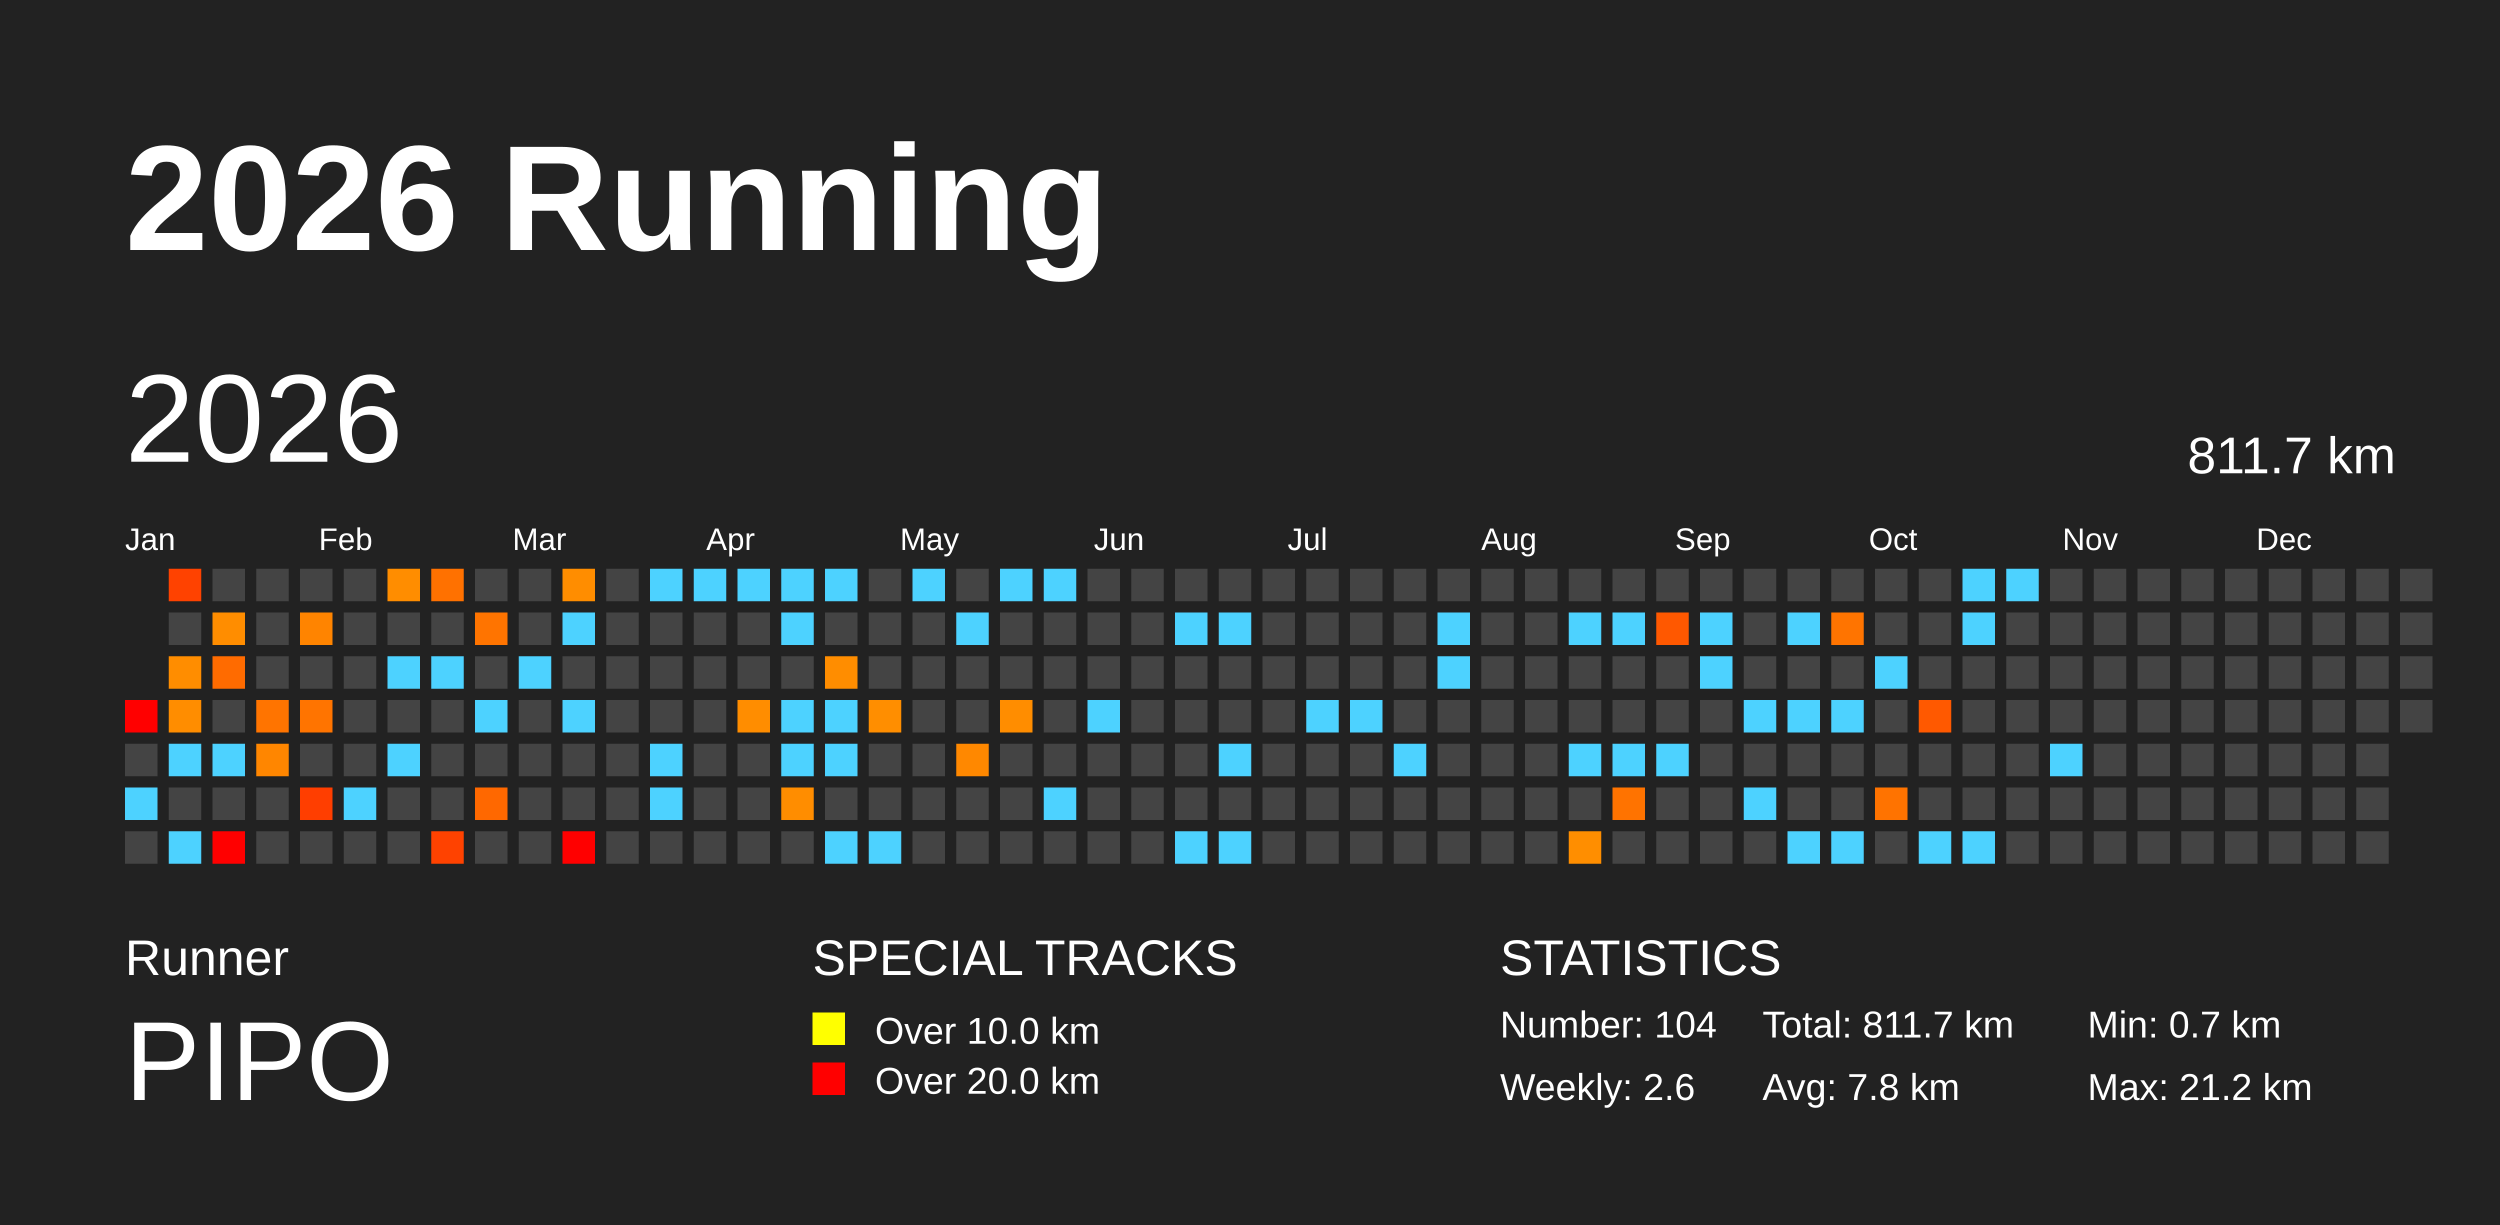
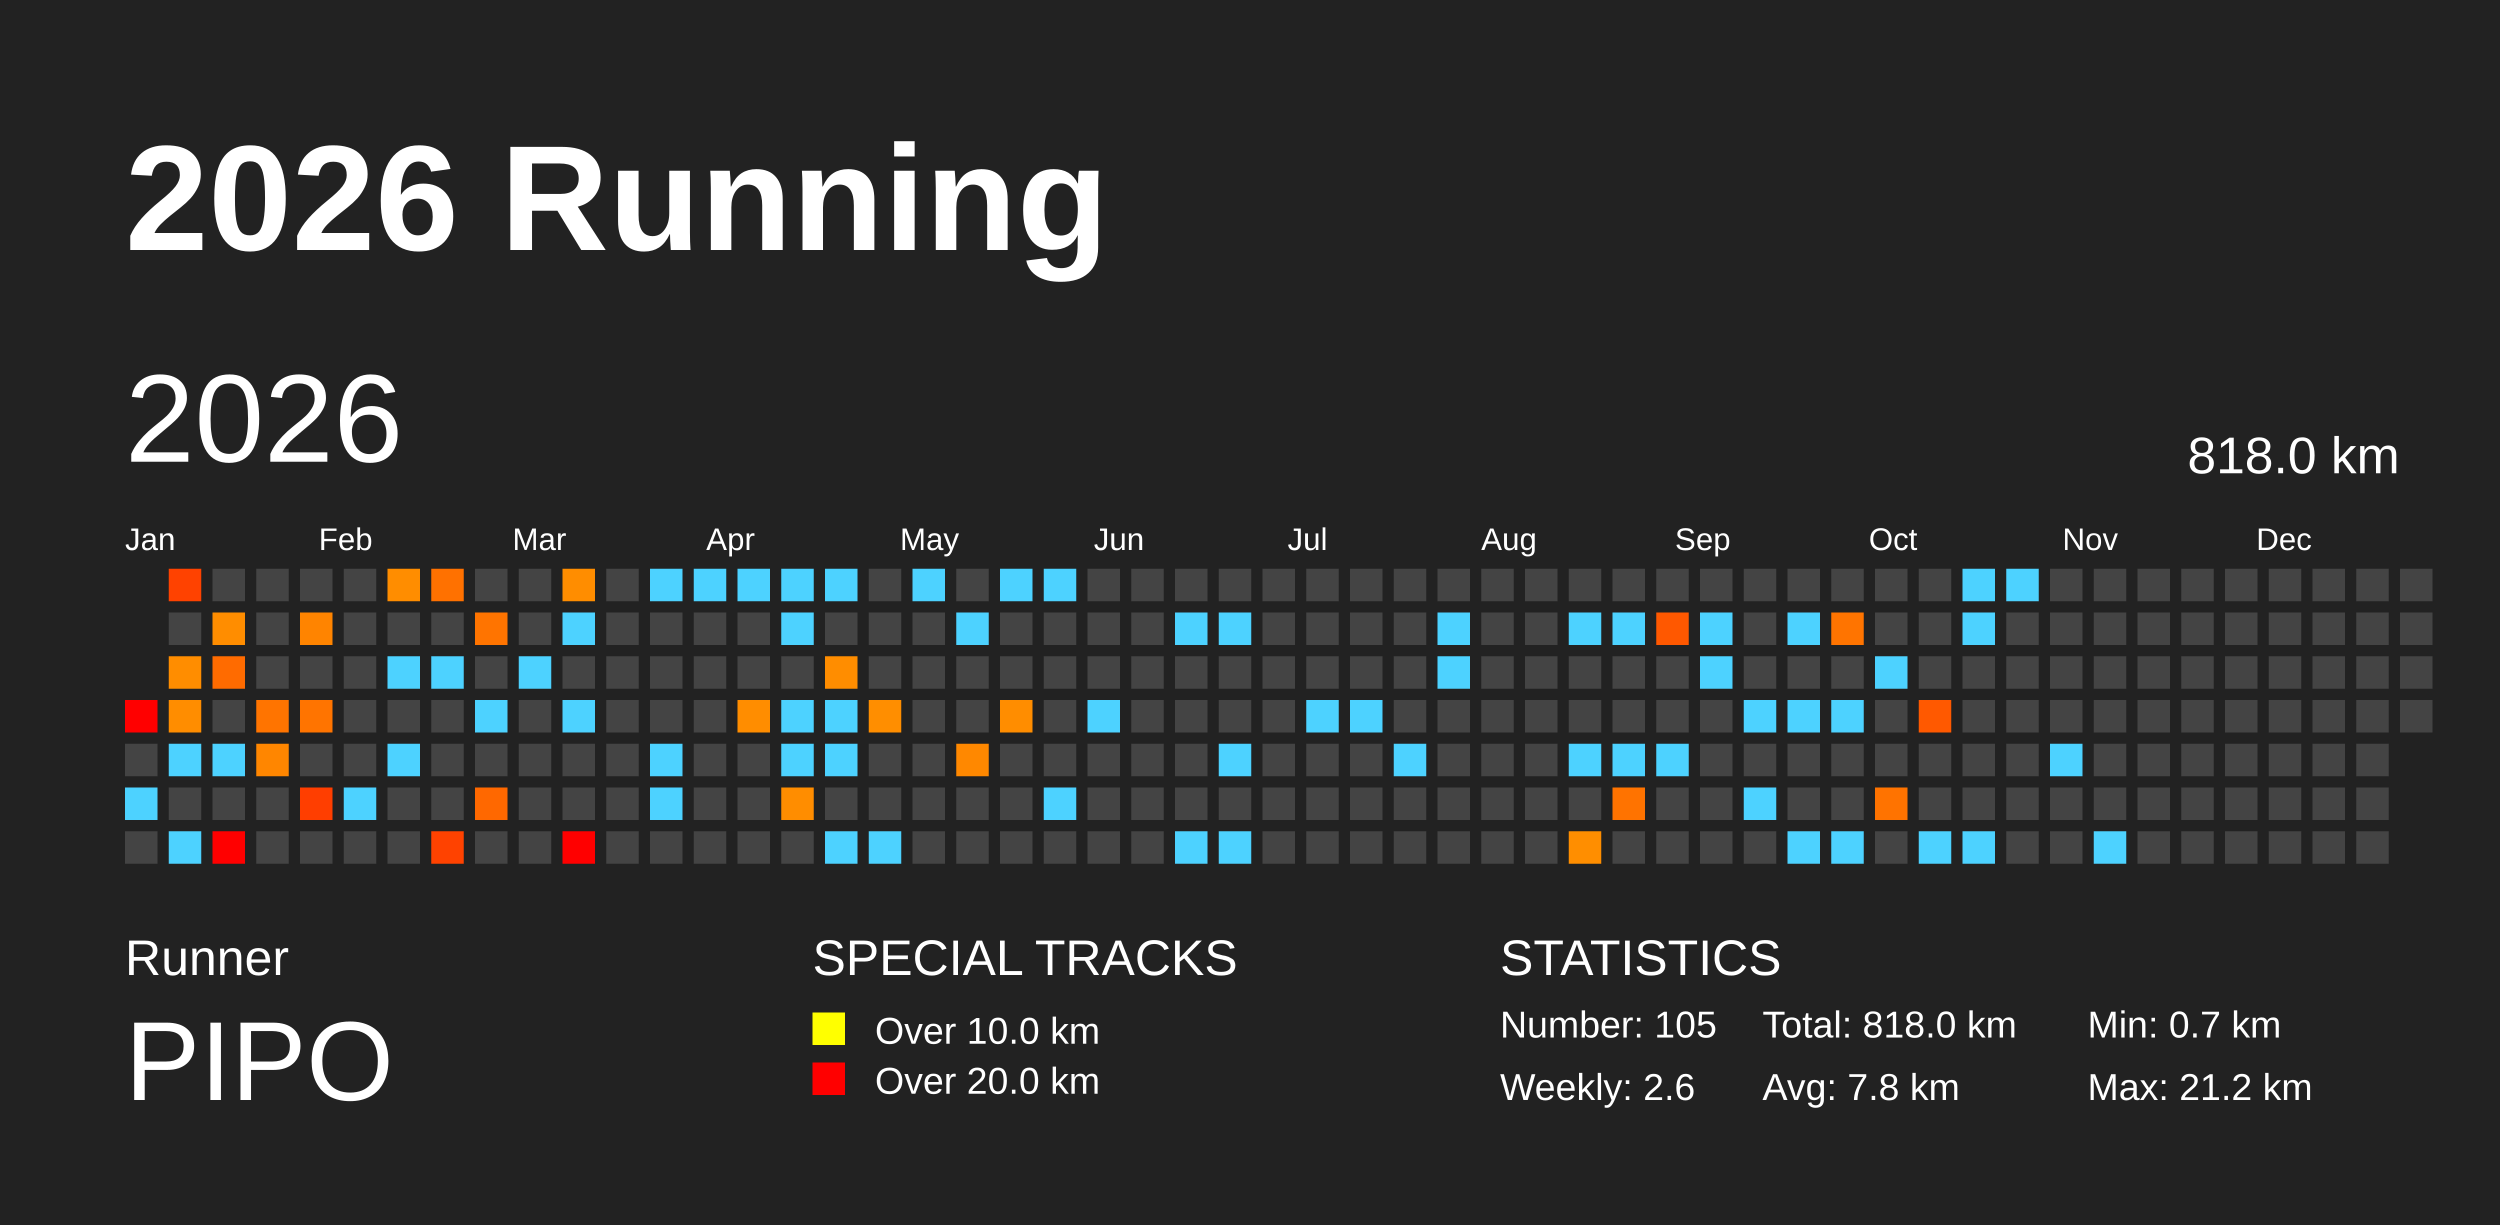
<svg xmlns="http://www.w3.org/2000/svg" baseProfile="full" height="98mm" version="1.1" viewBox="0,0,200,98" width="200mm">
  <defs />
  <rect fill="#222222" height="98" width="200" x="0" y="0" />
  <text fill="#FFFFFF" style="font-size:12px; font-family:Arial; font-weight:bold;" x="10" y="20">2026 Running</text>
  <text fill="#FFFFFF" style="font-size:4px; font-family:Arial" x="10" y="78">Runner</text>
  <text fill="#FFFFFF" style="font-size:9px; font-family:Arial" x="10" y="88">PIPO</text>
  <text fill="#FFFFFF" style="font-size:4px; font-family:Arial" x="65" y="78">SPECIAL TRACKS</text>
  <rect fill="yellow" height="2.6" width="2.6" x="65" y="81" />
  <text fill="#FFFFFF" style="font-size:3px; font-family:Arial" x="70" y="83.5">Over 10.0 km</text>
  <rect fill="red" height="2.6" width="2.6" x="65" y="85" />
  <text fill="#FFFFFF" style="font-size:3px; font-family:Arial" x="70" y="87.5">Over 20.0 km</text>
  <text fill="#FFFFFF" style="font-size:4px; font-family:Arial" x="120" y="78">STATISTICS</text>
-   <text fill="#FFFFFF" style="font-size:3px; font-family:Arial" x="120" y="83">Number: 104</text>
+   <text fill="#FFFFFF" style="font-size:3px; font-family:Arial" x="120" y="83">Number: 105</text>
  <text fill="#FFFFFF" style="font-size:3px; font-family:Arial" x="120" y="88">Weekly: 2.6</text>
-   <text fill="#FFFFFF" style="font-size:3px; font-family:Arial" x="141" y="83">Total: 811.7 km</text>
+   <text fill="#FFFFFF" style="font-size:3px; font-family:Arial" x="141" y="83">Total: 818.0 km</text>
  <text fill="#FFFFFF" style="font-size:3px; font-family:Arial" x="141" y="88">Avg: 7.8 km</text>
  <text fill="#FFFFFF" style="font-size:3px; font-family:Arial" x="167" y="83">Min: 0.7 km</text>
  <text fill="#FFFFFF" style="font-size:3px; font-family:Arial" x="167" y="88">Max: 21.2 km</text>
  <text dominant-baseline="hanging" fill="#FFFFFF" style="font-size:10.0px; font-family:Arial;" x="10" y="30">2026</text>
-   <text dominant-baseline="hanging" fill="#FFFFFF" style="font-size:4.125px; font-family:Arial;" x="175" y="35">811.7 km</text>
+   <text dominant-baseline="hanging" fill="#FFFFFF" style="font-size:4.125px; font-family:Arial;" x="175" y="35">818.0 km</text>
  <text fill="#FFFFFF" style="font-size:2.5px; font-family:Arial" x="10.0" y="44">Jan</text>
  <text fill="#FFFFFF" style="font-size:2.5px; font-family:Arial" x="25.5" y="44">Feb</text>
  <text fill="#FFFFFF" style="font-size:2.5px; font-family:Arial" x="41.0" y="44">Mar</text>
  <text fill="#FFFFFF" style="font-size:2.5px; font-family:Arial" x="56.5" y="44">Apr</text>
  <text fill="#FFFFFF" style="font-size:2.5px; font-family:Arial" x="72.0" y="44">May</text>
  <text fill="#FFFFFF" style="font-size:2.5px; font-family:Arial" x="87.5" y="44">Jun</text>
  <text fill="#FFFFFF" style="font-size:2.5px; font-family:Arial" x="103.0" y="44">Jul</text>
  <text fill="#FFFFFF" style="font-size:2.5px; font-family:Arial" x="118.5" y="44">Aug</text>
  <text fill="#FFFFFF" style="font-size:2.5px; font-family:Arial" x="134.0" y="44">Sep</text>
  <text fill="#FFFFFF" style="font-size:2.5px; font-family:Arial" x="149.5" y="44">Oct</text>
  <text fill="#FFFFFF" style="font-size:2.5px; font-family:Arial" x="165.0" y="44">Nov</text>
  <text fill="#FFFFFF" style="font-size:2.5px; font-family:Arial" x="180.5" y="44">Dec</text>
  <rect fill="red" height="2.6" width="2.6" x="10.0" y="56.0" />
  <rect fill="#444444" height="2.6" width="2.6" x="10.0" y="59.5" />
  <rect fill="#4dd2ff" height="2.6" width="2.6" x="10.0" y="63.0" />
  <rect fill="#444444" height="2.6" width="2.6" x="10.0" y="66.5" />
  <rect fill="#ff4200" height="2.6" width="2.6" x="13.5" y="45.5" />
  <rect fill="#444444" height="2.6" width="2.6" x="13.5" y="49.0" />
  <rect fill="#ff8d00" height="2.6" width="2.6" x="13.5" y="52.5" />
  <rect fill="#ff8d00" height="2.6" width="2.6" x="13.5" y="56.0" />
  <rect fill="#4dd2ff" height="2.6" width="2.6" x="13.5" y="59.5" />
  <rect fill="#444444" height="2.6" width="2.6" x="13.5" y="63.0" />
  <rect fill="#4dd2ff" height="2.6" width="2.6" x="13.5" y="66.5" />
  <rect fill="#444444" height="2.6" width="2.6" x="17.0" y="45.5" />
  <rect fill="#ff8d00" height="2.6" width="2.6" x="17.0" y="49.0" />
  <rect fill="#ff6b00" height="2.6" width="2.6" x="17.0" y="52.5" />
  <rect fill="#444444" height="2.6" width="2.6" x="17.0" y="56.0" />
  <rect fill="#4dd2ff" height="2.6" width="2.6" x="17.0" y="59.5" />
  <rect fill="#444444" height="2.6" width="2.6" x="17.0" y="63.0" />
  <rect fill="red" height="2.6" width="2.6" x="17.0" y="66.5" />
  <rect fill="#444444" height="2.6" width="2.6" x="20.5" y="45.5" />
  <rect fill="#444444" height="2.6" width="2.6" x="20.5" y="49.0" />
  <rect fill="#444444" height="2.6" width="2.6" x="20.5" y="52.5" />
  <rect fill="#ff7400" height="2.6" width="2.6" x="20.5" y="56.0" />
  <rect fill="#ff8600" height="2.6" width="2.6" x="20.5" y="59.5" />
  <rect fill="#444444" height="2.6" width="2.6" x="20.5" y="63.0" />
  <rect fill="#444444" height="2.6" width="2.6" x="20.5" y="66.5" />
  <rect fill="#444444" height="2.6" width="2.6" x="24.0" y="45.5" />
  <rect fill="#ff8400" height="2.6" width="2.6" x="24.0" y="49.0" />
  <rect fill="#444444" height="2.6" width="2.6" x="24.0" y="52.5" />
  <rect fill="#ff7400" height="2.6" width="2.6" x="24.0" y="56.0" />
  <rect fill="#444444" height="2.6" width="2.6" x="24.0" y="59.5" />
  <rect fill="#ff3e00" height="2.6" width="2.6" x="24.0" y="63.0" />
  <rect fill="#444444" height="2.6" width="2.6" x="24.0" y="66.5" />
  <rect fill="#444444" height="2.6" width="2.6" x="27.5" y="45.5" />
  <rect fill="#444444" height="2.6" width="2.6" x="27.5" y="49.0" />
  <rect fill="#444444" height="2.6" width="2.6" x="27.5" y="52.5" />
  <rect fill="#444444" height="2.6" width="2.6" x="27.5" y="56.0" />
  <rect fill="#444444" height="2.6" width="2.6" x="27.5" y="59.5" />
  <rect fill="#4dd2ff" height="2.6" width="2.6" x="27.5" y="63.0" />
  <rect fill="#444444" height="2.6" width="2.6" x="27.5" y="66.5" />
  <rect fill="#ff8d00" height="2.6" width="2.6" x="31.0" y="45.5" />
  <rect fill="#444444" height="2.6" width="2.6" x="31.0" y="49.0" />
  <rect fill="#4dd2ff" height="2.6" width="2.6" x="31.0" y="52.5" />
  <rect fill="#444444" height="2.6" width="2.6" x="31.0" y="56.0" />
  <rect fill="#4dd2ff" height="2.6" width="2.6" x="31.0" y="59.5" />
  <rect fill="#444444" height="2.6" width="2.6" x="31.0" y="63.0" />
  <rect fill="#444444" height="2.6" width="2.6" x="31.0" y="66.5" />
  <rect fill="#ff7100" height="2.6" width="2.6" x="34.5" y="45.5" />
  <rect fill="#444444" height="2.6" width="2.6" x="34.5" y="49.0" />
  <rect fill="#4dd2ff" height="2.6" width="2.6" x="34.5" y="52.5" />
  <rect fill="#444444" height="2.6" width="2.6" x="34.5" y="56.0" />
  <rect fill="#444444" height="2.6" width="2.6" x="34.5" y="59.5" />
  <rect fill="#444444" height="2.6" width="2.6" x="34.5" y="63.0" />
  <rect fill="#ff4200" height="2.6" width="2.6" x="34.5" y="66.5" />
  <rect fill="#444444" height="2.6" width="2.6" x="38.0" y="45.5" />
  <rect fill="#ff7400" height="2.6" width="2.6" x="38.0" y="49.0" />
  <rect fill="#444444" height="2.6" width="2.6" x="38.0" y="52.5" />
  <rect fill="#4dd2ff" height="2.6" width="2.6" x="38.0" y="56.0" />
  <rect fill="#444444" height="2.6" width="2.6" x="38.0" y="59.5" />
  <rect fill="#ff6800" height="2.6" width="2.6" x="38.0" y="63.0" />
  <rect fill="#444444" height="2.6" width="2.6" x="38.0" y="66.5" />
  <rect fill="#444444" height="2.6" width="2.6" x="41.5" y="45.5" />
  <rect fill="#444444" height="2.6" width="2.6" x="41.5" y="49.0" />
  <rect fill="#4dd2ff" height="2.6" width="2.6" x="41.5" y="52.5" />
  <rect fill="#444444" height="2.6" width="2.6" x="41.5" y="56.0" />
  <rect fill="#444444" height="2.6" width="2.6" x="41.5" y="59.5" />
  <rect fill="#444444" height="2.6" width="2.6" x="41.5" y="63.0" />
  <rect fill="#444444" height="2.6" width="2.6" x="41.5" y="66.5" />
  <rect fill="#ff8d00" height="2.6" width="2.6" x="45.0" y="45.5" />
  <rect fill="#4dd2ff" height="2.6" width="2.6" x="45.0" y="49.0" />
  <rect fill="#444444" height="2.6" width="2.6" x="45.0" y="52.5" />
  <rect fill="#4dd2ff" height="2.6" width="2.6" x="45.0" y="56.0" />
  <rect fill="#444444" height="2.6" width="2.6" x="45.0" y="59.5" />
  <rect fill="#444444" height="2.6" width="2.6" x="45.0" y="63.0" />
  <rect fill="red" height="2.6" width="2.6" x="45.0" y="66.5" />
  <rect fill="#444444" height="2.6" width="2.6" x="48.5" y="45.5" />
  <rect fill="#444444" height="2.6" width="2.6" x="48.5" y="49.0" />
  <rect fill="#444444" height="2.6" width="2.6" x="48.5" y="52.5" />
  <rect fill="#444444" height="2.6" width="2.6" x="48.5" y="56.0" />
  <rect fill="#444444" height="2.6" width="2.6" x="48.5" y="59.5" />
  <rect fill="#444444" height="2.6" width="2.6" x="48.5" y="63.0" />
  <rect fill="#444444" height="2.6" width="2.6" x="48.5" y="66.5" />
  <rect fill="#4dd2ff" height="2.6" width="2.6" x="52.0" y="45.5" />
  <rect fill="#444444" height="2.6" width="2.6" x="52.0" y="49.0" />
  <rect fill="#444444" height="2.6" width="2.6" x="52.0" y="52.5" />
  <rect fill="#444444" height="2.6" width="2.6" x="52.0" y="56.0" />
  <rect fill="#4dd2ff" height="2.6" width="2.6" x="52.0" y="59.5" />
  <rect fill="#4dd2ff" height="2.6" width="2.6" x="52.0" y="63.0" />
  <rect fill="#444444" height="2.6" width="2.6" x="52.0" y="66.5" />
  <rect fill="#4dd2ff" height="2.6" width="2.6" x="55.5" y="45.5" />
  <rect fill="#444444" height="2.6" width="2.6" x="55.5" y="49.0" />
  <rect fill="#444444" height="2.6" width="2.6" x="55.5" y="52.5" />
  <rect fill="#444444" height="2.6" width="2.6" x="55.5" y="56.0" />
  <rect fill="#444444" height="2.6" width="2.6" x="55.5" y="59.5" />
  <rect fill="#444444" height="2.6" width="2.6" x="55.5" y="63.0" />
  <rect fill="#444444" height="2.6" width="2.6" x="55.5" y="66.5" />
  <rect fill="#4dd2ff" height="2.6" width="2.6" x="59.0" y="45.5" />
  <rect fill="#444444" height="2.6" width="2.6" x="59.0" y="49.0" />
  <rect fill="#444444" height="2.6" width="2.6" x="59.0" y="52.5" />
  <rect fill="#ff8d00" height="2.6" width="2.6" x="59.0" y="56.0" />
  <rect fill="#444444" height="2.6" width="2.6" x="59.0" y="59.5" />
  <rect fill="#444444" height="2.6" width="2.6" x="59.0" y="63.0" />
  <rect fill="#444444" height="2.6" width="2.6" x="59.0" y="66.5" />
  <rect fill="#4dd2ff" height="2.6" width="2.6" x="62.5" y="45.5" />
  <rect fill="#4dd2ff" height="2.6" width="2.6" x="62.5" y="49.0" />
  <rect fill="#444444" height="2.6" width="2.6" x="62.5" y="52.5" />
  <rect fill="#4dd2ff" height="2.6" width="2.6" x="62.5" y="56.0" />
  <rect fill="#4dd2ff" height="2.6" width="2.6" x="62.5" y="59.5" />
  <rect fill="#ff8d00" height="2.6" width="2.6" x="62.5" y="63.0" />
  <rect fill="#444444" height="2.6" width="2.6" x="62.5" y="66.5" />
  <rect fill="#4dd2ff" height="2.6" width="2.6" x="66.0" y="45.5" />
  <rect fill="#444444" height="2.6" width="2.6" x="66.0" y="49.0" />
  <rect fill="#ff8d00" height="2.6" width="2.6" x="66.0" y="52.5" />
  <rect fill="#4dd2ff" height="2.6" width="2.6" x="66.0" y="56.0" />
  <rect fill="#4dd2ff" height="2.6" width="2.6" x="66.0" y="59.5" />
  <rect fill="#444444" height="2.6" width="2.6" x="66.0" y="63.0" />
  <rect fill="#4dd2ff" height="2.6" width="2.6" x="66.0" y="66.5" />
  <rect fill="#444444" height="2.6" width="2.6" x="69.5" y="45.5" />
  <rect fill="#444444" height="2.6" width="2.6" x="69.5" y="49.0" />
  <rect fill="#444444" height="2.6" width="2.6" x="69.5" y="52.5" />
  <rect fill="#ff8e00" height="2.6" width="2.6" x="69.5" y="56.0" />
  <rect fill="#444444" height="2.6" width="2.6" x="69.5" y="59.5" />
  <rect fill="#444444" height="2.6" width="2.6" x="69.5" y="63.0" />
  <rect fill="#4dd2ff" height="2.6" width="2.6" x="69.5" y="66.5" />
  <rect fill="#4dd2ff" height="2.6" width="2.6" x="73.0" y="45.5" />
  <rect fill="#444444" height="2.6" width="2.6" x="73.0" y="49.0" />
  <rect fill="#444444" height="2.6" width="2.6" x="73.0" y="52.5" />
  <rect fill="#444444" height="2.6" width="2.6" x="73.0" y="56.0" />
  <rect fill="#444444" height="2.6" width="2.6" x="73.0" y="59.5" />
  <rect fill="#444444" height="2.6" width="2.6" x="73.0" y="63.0" />
  <rect fill="#444444" height="2.6" width="2.6" x="73.0" y="66.5" />
  <rect fill="#444444" height="2.6" width="2.6" x="76.5" y="45.5" />
  <rect fill="#4dd2ff" height="2.6" width="2.6" x="76.5" y="49.0" />
  <rect fill="#444444" height="2.6" width="2.6" x="76.5" y="52.5" />
  <rect fill="#444444" height="2.6" width="2.6" x="76.5" y="56.0" />
  <rect fill="#ff8800" height="2.6" width="2.6" x="76.5" y="59.5" />
  <rect fill="#444444" height="2.6" width="2.6" x="76.5" y="63.0" />
  <rect fill="#444444" height="2.6" width="2.6" x="76.5" y="66.5" />
  <rect fill="#4dd2ff" height="2.6" width="2.6" x="80.0" y="45.5" />
  <rect fill="#444444" height="2.6" width="2.6" x="80.0" y="49.0" />
  <rect fill="#444444" height="2.6" width="2.6" x="80.0" y="52.5" />
  <rect fill="#ff8d00" height="2.6" width="2.6" x="80.0" y="56.0" />
  <rect fill="#444444" height="2.6" width="2.6" x="80.0" y="59.5" />
  <rect fill="#444444" height="2.6" width="2.6" x="80.0" y="63.0" />
  <rect fill="#444444" height="2.6" width="2.6" x="80.0" y="66.5" />
  <rect fill="#4dd2ff" height="2.6" width="2.6" x="83.5" y="45.5" />
  <rect fill="#444444" height="2.6" width="2.6" x="83.5" y="49.0" />
  <rect fill="#444444" height="2.6" width="2.6" x="83.5" y="52.5" />
  <rect fill="#444444" height="2.6" width="2.6" x="83.5" y="56.0" />
  <rect fill="#444444" height="2.6" width="2.6" x="83.5" y="59.5" />
  <rect fill="#4dd2ff" height="2.6" width="2.6" x="83.5" y="63.0" />
  <rect fill="#444444" height="2.6" width="2.6" x="83.5" y="66.5" />
  <rect fill="#444444" height="2.6" width="2.6" x="87.0" y="45.5" />
  <rect fill="#444444" height="2.6" width="2.6" x="87.0" y="49.0" />
  <rect fill="#444444" height="2.6" width="2.6" x="87.0" y="52.5" />
  <rect fill="#4dd2ff" height="2.6" width="2.6" x="87.0" y="56.0" />
  <rect fill="#444444" height="2.6" width="2.6" x="87.0" y="59.5" />
  <rect fill="#444444" height="2.6" width="2.6" x="87.0" y="63.0" />
  <rect fill="#444444" height="2.6" width="2.6" x="87.0" y="66.5" />
  <rect fill="#444444" height="2.6" width="2.6" x="90.5" y="45.5" />
  <rect fill="#444444" height="2.6" width="2.6" x="90.5" y="49.0" />
  <rect fill="#444444" height="2.6" width="2.6" x="90.5" y="52.5" />
  <rect fill="#444444" height="2.6" width="2.6" x="90.5" y="56.0" />
  <rect fill="#444444" height="2.6" width="2.6" x="90.5" y="59.5" />
  <rect fill="#444444" height="2.6" width="2.6" x="90.5" y="63.0" />
  <rect fill="#444444" height="2.6" width="2.6" x="90.5" y="66.5" />
  <rect fill="#444444" height="2.6" width="2.6" x="94.0" y="45.5" />
  <rect fill="#4dd2ff" height="2.6" width="2.6" x="94.0" y="49.0" />
  <rect fill="#444444" height="2.6" width="2.6" x="94.0" y="52.5" />
  <rect fill="#444444" height="2.6" width="2.6" x="94.0" y="56.0" />
  <rect fill="#444444" height="2.6" width="2.6" x="94.0" y="59.5" />
  <rect fill="#444444" height="2.6" width="2.6" x="94.0" y="63.0" />
  <rect fill="#4dd2ff" height="2.6" width="2.6" x="94.0" y="66.5" />
  <rect fill="#444444" height="2.6" width="2.6" x="97.5" y="45.5" />
  <rect fill="#4dd2ff" height="2.6" width="2.6" x="97.5" y="49.0" />
  <rect fill="#444444" height="2.6" width="2.6" x="97.5" y="52.5" />
  <rect fill="#444444" height="2.6" width="2.6" x="97.5" y="56.0" />
  <rect fill="#4dd2ff" height="2.6" width="2.6" x="97.5" y="59.5" />
  <rect fill="#444444" height="2.6" width="2.6" x="97.5" y="63.0" />
  <rect fill="#4dd2ff" height="2.6" width="2.6" x="97.5" y="66.5" />
  <rect fill="#444444" height="2.6" width="2.6" x="101.0" y="45.5" />
  <rect fill="#444444" height="2.6" width="2.6" x="101.0" y="49.0" />
  <rect fill="#444444" height="2.6" width="2.6" x="101.0" y="52.5" />
  <rect fill="#444444" height="2.6" width="2.6" x="101.0" y="56.0" />
  <rect fill="#444444" height="2.6" width="2.6" x="101.0" y="59.5" />
  <rect fill="#444444" height="2.6" width="2.6" x="101.0" y="63.0" />
  <rect fill="#444444" height="2.6" width="2.6" x="101.0" y="66.5" />
  <rect fill="#444444" height="2.6" width="2.6" x="104.5" y="45.5" />
  <rect fill="#444444" height="2.6" width="2.6" x="104.5" y="49.0" />
  <rect fill="#444444" height="2.6" width="2.6" x="104.5" y="52.5" />
  <rect fill="#4dd2ff" height="2.6" width="2.6" x="104.5" y="56.0" />
  <rect fill="#444444" height="2.6" width="2.6" x="104.5" y="59.5" />
  <rect fill="#444444" height="2.6" width="2.6" x="104.5" y="63.0" />
  <rect fill="#444444" height="2.6" width="2.6" x="104.5" y="66.5" />
  <rect fill="#444444" height="2.6" width="2.6" x="108.0" y="45.5" />
  <rect fill="#444444" height="2.6" width="2.6" x="108.0" y="49.0" />
  <rect fill="#444444" height="2.6" width="2.6" x="108.0" y="52.5" />
  <rect fill="#4dd2ff" height="2.6" width="2.6" x="108.0" y="56.0" />
  <rect fill="#444444" height="2.6" width="2.6" x="108.0" y="59.5" />
  <rect fill="#444444" height="2.6" width="2.6" x="108.0" y="63.0" />
  <rect fill="#444444" height="2.6" width="2.6" x="108.0" y="66.5" />
  <rect fill="#444444" height="2.6" width="2.6" x="111.5" y="45.5" />
  <rect fill="#444444" height="2.6" width="2.6" x="111.5" y="49.0" />
  <rect fill="#444444" height="2.6" width="2.6" x="111.5" y="52.5" />
  <rect fill="#444444" height="2.6" width="2.6" x="111.5" y="56.0" />
  <rect fill="#4dd2ff" height="2.6" width="2.6" x="111.5" y="59.5" />
  <rect fill="#444444" height="2.6" width="2.6" x="111.5" y="63.0" />
  <rect fill="#444444" height="2.6" width="2.6" x="111.5" y="66.5" />
  <rect fill="#444444" height="2.6" width="2.6" x="115.0" y="45.5" />
  <rect fill="#4dd2ff" height="2.6" width="2.6" x="115.0" y="49.0" />
  <rect fill="#4dd2ff" height="2.6" width="2.6" x="115.0" y="52.5" />
  <rect fill="#444444" height="2.6" width="2.6" x="115.0" y="56.0" />
  <rect fill="#444444" height="2.6" width="2.6" x="115.0" y="59.5" />
  <rect fill="#444444" height="2.6" width="2.6" x="115.0" y="63.0" />
  <rect fill="#444444" height="2.6" width="2.6" x="115.0" y="66.5" />
  <rect fill="#444444" height="2.6" width="2.6" x="118.5" y="45.5" />
  <rect fill="#444444" height="2.6" width="2.6" x="118.5" y="49.0" />
  <rect fill="#444444" height="2.6" width="2.6" x="118.5" y="52.5" />
  <rect fill="#444444" height="2.6" width="2.6" x="118.5" y="56.0" />
  <rect fill="#444444" height="2.6" width="2.6" x="118.5" y="59.5" />
  <rect fill="#444444" height="2.6" width="2.6" x="118.5" y="63.0" />
  <rect fill="#444444" height="2.6" width="2.6" x="118.5" y="66.5" />
  <rect fill="#444444" height="2.6" width="2.6" x="122.0" y="45.5" />
  <rect fill="#444444" height="2.6" width="2.6" x="122.0" y="49.0" />
  <rect fill="#444444" height="2.6" width="2.6" x="122.0" y="52.5" />
  <rect fill="#444444" height="2.6" width="2.6" x="122.0" y="56.0" />
  <rect fill="#444444" height="2.6" width="2.6" x="122.0" y="59.5" />
  <rect fill="#444444" height="2.6" width="2.6" x="122.0" y="63.0" />
  <rect fill="#444444" height="2.6" width="2.6" x="122.0" y="66.5" />
  <rect fill="#444444" height="2.6" width="2.6" x="125.5" y="45.5" />
  <rect fill="#4dd2ff" height="2.6" width="2.6" x="125.5" y="49.0" />
  <rect fill="#444444" height="2.6" width="2.6" x="125.5" y="52.5" />
  <rect fill="#444444" height="2.6" width="2.6" x="125.5" y="56.0" />
  <rect fill="#4dd2ff" height="2.6" width="2.6" x="125.5" y="59.5" />
  <rect fill="#444444" height="2.6" width="2.6" x="125.5" y="63.0" />
  <rect fill="#ff8e00" height="2.6" width="2.6" x="125.5" y="66.5" />
  <rect fill="#444444" height="2.6" width="2.6" x="129.0" y="45.5" />
  <rect fill="#4dd2ff" height="2.6" width="2.6" x="129.0" y="49.0" />
  <rect fill="#444444" height="2.6" width="2.6" x="129.0" y="52.5" />
  <rect fill="#444444" height="2.6" width="2.6" x="129.0" y="56.0" />
  <rect fill="#4dd2ff" height="2.6" width="2.6" x="129.0" y="59.5" />
  <rect fill="#ff7300" height="2.6" width="2.6" x="129.0" y="63.0" />
  <rect fill="#444444" height="2.6" width="2.6" x="129.0" y="66.5" />
  <rect fill="#444444" height="2.6" width="2.6" x="132.5" y="45.5" />
  <rect fill="#ff5800" height="2.6" width="2.6" x="132.5" y="49.0" />
  <rect fill="#444444" height="2.6" width="2.6" x="132.5" y="52.5" />
  <rect fill="#444444" height="2.6" width="2.6" x="132.5" y="56.0" />
  <rect fill="#4dd2ff" height="2.6" width="2.6" x="132.5" y="59.5" />
  <rect fill="#444444" height="2.6" width="2.6" x="132.5" y="63.0" />
  <rect fill="#444444" height="2.6" width="2.6" x="132.5" y="66.5" />
  <rect fill="#444444" height="2.6" width="2.6" x="136.0" y="45.5" />
  <rect fill="#4dd2ff" height="2.6" width="2.6" x="136.0" y="49.0" />
  <rect fill="#4dd2ff" height="2.6" width="2.6" x="136.0" y="52.5" />
  <rect fill="#444444" height="2.6" width="2.6" x="136.0" y="56.0" />
  <rect fill="#444444" height="2.6" width="2.6" x="136.0" y="59.5" />
  <rect fill="#444444" height="2.6" width="2.6" x="136.0" y="63.0" />
  <rect fill="#444444" height="2.6" width="2.6" x="136.0" y="66.5" />
  <rect fill="#444444" height="2.6" width="2.6" x="139.5" y="45.5" />
  <rect fill="#444444" height="2.6" width="2.6" x="139.5" y="49.0" />
  <rect fill="#444444" height="2.6" width="2.6" x="139.5" y="52.5" />
  <rect fill="#4dd2ff" height="2.6" width="2.6" x="139.5" y="56.0" />
  <rect fill="#444444" height="2.6" width="2.6" x="139.5" y="59.5" />
  <rect fill="#4dd2ff" height="2.6" width="2.6" x="139.5" y="63.0" />
  <rect fill="#444444" height="2.6" width="2.6" x="139.5" y="66.5" />
  <rect fill="#444444" height="2.6" width="2.6" x="143.0" y="45.5" />
  <rect fill="#4dd2ff" height="2.6" width="2.6" x="143.0" y="49.0" />
  <rect fill="#444444" height="2.6" width="2.6" x="143.0" y="52.5" />
  <rect fill="#4dd2ff" height="2.6" width="2.6" x="143.0" y="56.0" />
  <rect fill="#444444" height="2.6" width="2.6" x="143.0" y="59.5" />
  <rect fill="#444444" height="2.6" width="2.6" x="143.0" y="63.0" />
  <rect fill="#4dd2ff" height="2.6" width="2.6" x="143.0" y="66.5" />
  <rect fill="#444444" height="2.6" width="2.6" x="146.5" y="45.5" />
  <rect fill="#ff7400" height="2.6" width="2.6" x="146.5" y="49.0" />
  <rect fill="#444444" height="2.6" width="2.6" x="146.5" y="52.5" />
  <rect fill="#4dd2ff" height="2.6" width="2.6" x="146.5" y="56.0" />
  <rect fill="#444444" height="2.6" width="2.6" x="146.5" y="59.5" />
  <rect fill="#444444" height="2.6" width="2.6" x="146.5" y="63.0" />
  <rect fill="#4dd2ff" height="2.6" width="2.6" x="146.5" y="66.5" />
  <rect fill="#444444" height="2.6" width="2.6" x="150.0" y="45.5" />
  <rect fill="#444444" height="2.6" width="2.6" x="150.0" y="49.0" />
  <rect fill="#4dd2ff" height="2.6" width="2.6" x="150.0" y="52.5" />
  <rect fill="#444444" height="2.6" width="2.6" x="150.0" y="56.0" />
  <rect fill="#444444" height="2.6" width="2.6" x="150.0" y="59.5" />
  <rect fill="#ff7300" height="2.6" width="2.6" x="150.0" y="63.0" />
  <rect fill="#444444" height="2.6" width="2.6" x="150.0" y="66.5" />
  <rect fill="#444444" height="2.6" width="2.6" x="153.5" y="45.5" />
  <rect fill="#444444" height="2.6" width="2.6" x="153.5" y="49.0" />
  <rect fill="#444444" height="2.6" width="2.6" x="153.5" y="52.5" />
  <rect fill="#ff5900" height="2.6" width="2.6" x="153.5" y="56.0" />
  <rect fill="#444444" height="2.6" width="2.6" x="153.5" y="59.5" />
  <rect fill="#444444" height="2.6" width="2.6" x="153.5" y="63.0" />
  <rect fill="#4dd2ff" height="2.6" width="2.6" x="153.5" y="66.5" />
  <rect fill="#4dd2ff" height="2.6" width="2.6" x="157.0" y="45.5" />
  <rect fill="#4dd2ff" height="2.6" width="2.6" x="157.0" y="49.0" />
  <rect fill="#444444" height="2.6" width="2.6" x="157.0" y="52.5" />
  <rect fill="#444444" height="2.6" width="2.6" x="157.0" y="56.0" />
  <rect fill="#444444" height="2.6" width="2.6" x="157.0" y="59.5" />
  <rect fill="#444444" height="2.6" width="2.6" x="157.0" y="63.0" />
  <rect fill="#4dd2ff" height="2.6" width="2.6" x="157.0" y="66.5" />
  <rect fill="#4dd2ff" height="2.6" width="2.6" x="160.5" y="45.5" />
  <rect fill="#444444" height="2.6" width="2.6" x="160.5" y="49.0" />
  <rect fill="#444444" height="2.6" width="2.6" x="160.5" y="52.5" />
  <rect fill="#444444" height="2.6" width="2.6" x="160.5" y="56.0" />
  <rect fill="#444444" height="2.6" width="2.6" x="160.5" y="59.5" />
  <rect fill="#444444" height="2.6" width="2.6" x="160.5" y="63.0" />
  <rect fill="#444444" height="2.6" width="2.6" x="160.5" y="66.5" />
  <rect fill="#444444" height="2.6" width="2.6" x="164.0" y="45.5" />
  <rect fill="#444444" height="2.6" width="2.6" x="164.0" y="49.0" />
  <rect fill="#444444" height="2.6" width="2.6" x="164.0" y="52.5" />
  <rect fill="#444444" height="2.6" width="2.6" x="164.0" y="56.0" />
  <rect fill="#4dd2ff" height="2.6" width="2.6" x="164.0" y="59.5" />
  <rect fill="#444444" height="2.6" width="2.6" x="164.0" y="63.0" />
  <rect fill="#444444" height="2.6" width="2.6" x="164.0" y="66.5" />
  <rect fill="#444444" height="2.6" width="2.6" x="167.5" y="45.5" />
  <rect fill="#444444" height="2.6" width="2.6" x="167.5" y="49.0" />
  <rect fill="#444444" height="2.6" width="2.6" x="167.5" y="52.5" />
  <rect fill="#444444" height="2.6" width="2.6" x="167.5" y="56.0" />
  <rect fill="#444444" height="2.6" width="2.6" x="167.5" y="59.5" />
  <rect fill="#444444" height="2.6" width="2.6" x="167.5" y="63.0" />
-   <rect fill="#444444" height="2.6" width="2.6" x="167.5" y="66.5" />
+   <rect fill="#4dd2ff" height="2.6" width="2.6" x="167.5" y="66.5" />
  <rect fill="#444444" height="2.6" width="2.6" x="171.0" y="45.5" />
  <rect fill="#444444" height="2.6" width="2.6" x="171.0" y="49.0" />
  <rect fill="#444444" height="2.6" width="2.6" x="171.0" y="52.5" />
  <rect fill="#444444" height="2.6" width="2.6" x="171.0" y="56.0" />
  <rect fill="#444444" height="2.6" width="2.6" x="171.0" y="59.5" />
  <rect fill="#444444" height="2.6" width="2.6" x="171.0" y="63.0" />
  <rect fill="#444444" height="2.6" width="2.6" x="171.0" y="66.5" />
  <rect fill="#444444" height="2.6" width="2.6" x="174.5" y="45.5" />
  <rect fill="#444444" height="2.6" width="2.6" x="174.5" y="49.0" />
  <rect fill="#444444" height="2.6" width="2.6" x="174.5" y="52.5" />
  <rect fill="#444444" height="2.6" width="2.6" x="174.5" y="56.0" />
  <rect fill="#444444" height="2.6" width="2.6" x="174.5" y="59.5" />
  <rect fill="#444444" height="2.6" width="2.6" x="174.5" y="63.0" />
  <rect fill="#444444" height="2.6" width="2.6" x="174.5" y="66.5" />
  <rect fill="#444444" height="2.6" width="2.6" x="178.0" y="45.5" />
  <rect fill="#444444" height="2.6" width="2.6" x="178.0" y="49.0" />
  <rect fill="#444444" height="2.6" width="2.6" x="178.0" y="52.5" />
  <rect fill="#444444" height="2.6" width="2.6" x="178.0" y="56.0" />
  <rect fill="#444444" height="2.6" width="2.6" x="178.0" y="59.5" />
  <rect fill="#444444" height="2.6" width="2.6" x="178.0" y="63.0" />
  <rect fill="#444444" height="2.6" width="2.6" x="178.0" y="66.5" />
  <rect fill="#444444" height="2.6" width="2.6" x="181.5" y="45.5" />
  <rect fill="#444444" height="2.6" width="2.6" x="181.5" y="49.0" />
  <rect fill="#444444" height="2.6" width="2.6" x="181.5" y="52.5" />
  <rect fill="#444444" height="2.6" width="2.6" x="181.5" y="56.0" />
  <rect fill="#444444" height="2.6" width="2.6" x="181.5" y="59.5" />
  <rect fill="#444444" height="2.6" width="2.6" x="181.5" y="63.0" />
  <rect fill="#444444" height="2.6" width="2.6" x="181.5" y="66.5" />
  <rect fill="#444444" height="2.6" width="2.6" x="185.0" y="45.5" />
  <rect fill="#444444" height="2.6" width="2.6" x="185.0" y="49.0" />
  <rect fill="#444444" height="2.6" width="2.6" x="185.0" y="52.5" />
  <rect fill="#444444" height="2.6" width="2.6" x="185.0" y="56.0" />
  <rect fill="#444444" height="2.6" width="2.6" x="185.0" y="59.5" />
  <rect fill="#444444" height="2.6" width="2.6" x="185.0" y="63.0" />
  <rect fill="#444444" height="2.6" width="2.6" x="185.0" y="66.5" />
  <rect fill="#444444" height="2.6" width="2.6" x="188.5" y="45.5" />
  <rect fill="#444444" height="2.6" width="2.6" x="188.5" y="49.0" />
  <rect fill="#444444" height="2.6" width="2.6" x="188.5" y="52.5" />
  <rect fill="#444444" height="2.6" width="2.6" x="188.5" y="56.0" />
  <rect fill="#444444" height="2.6" width="2.6" x="188.5" y="59.5" />
  <rect fill="#444444" height="2.6" width="2.6" x="188.5" y="63.0" />
  <rect fill="#444444" height="2.6" width="2.6" x="188.5" y="66.5" />
  <rect fill="#444444" height="2.6" width="2.6" x="192.0" y="45.5" />
  <rect fill="#444444" height="2.6" width="2.6" x="192.0" y="49.0" />
  <rect fill="#444444" height="2.6" width="2.6" x="192.0" y="52.5" />
  <rect fill="#444444" height="2.6" width="2.6" x="192.0" y="56.0" />
</svg>
